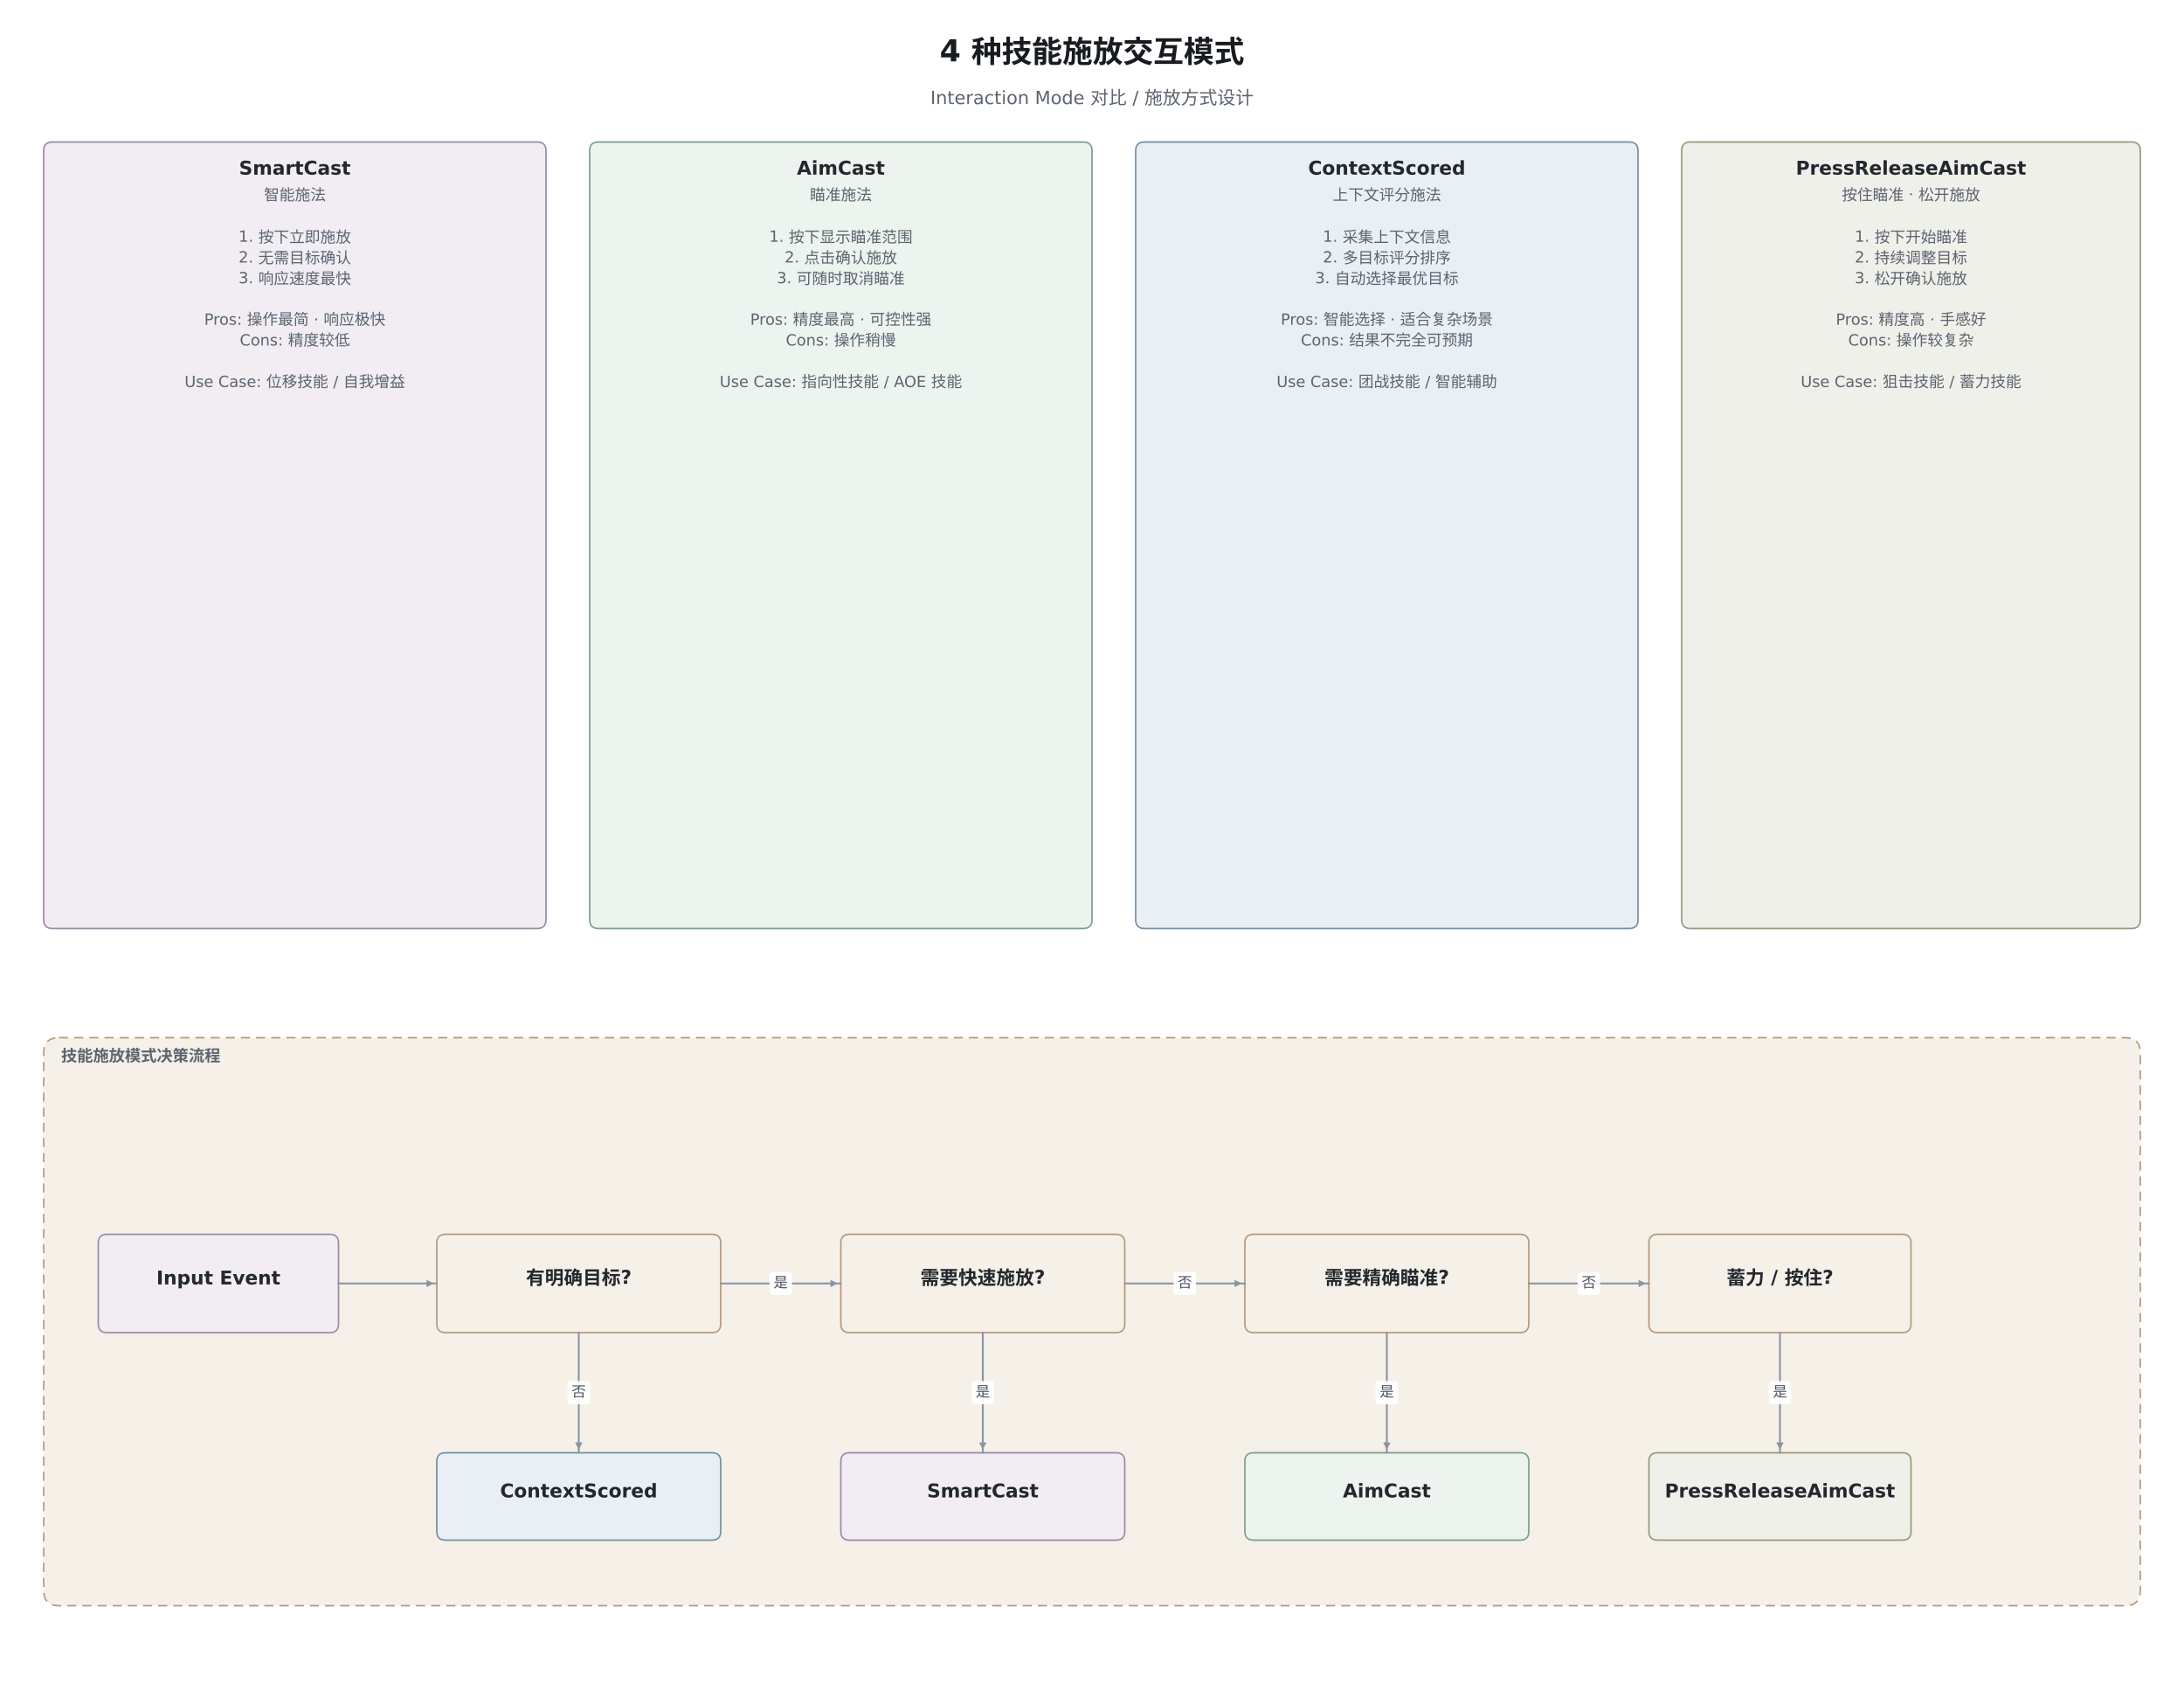
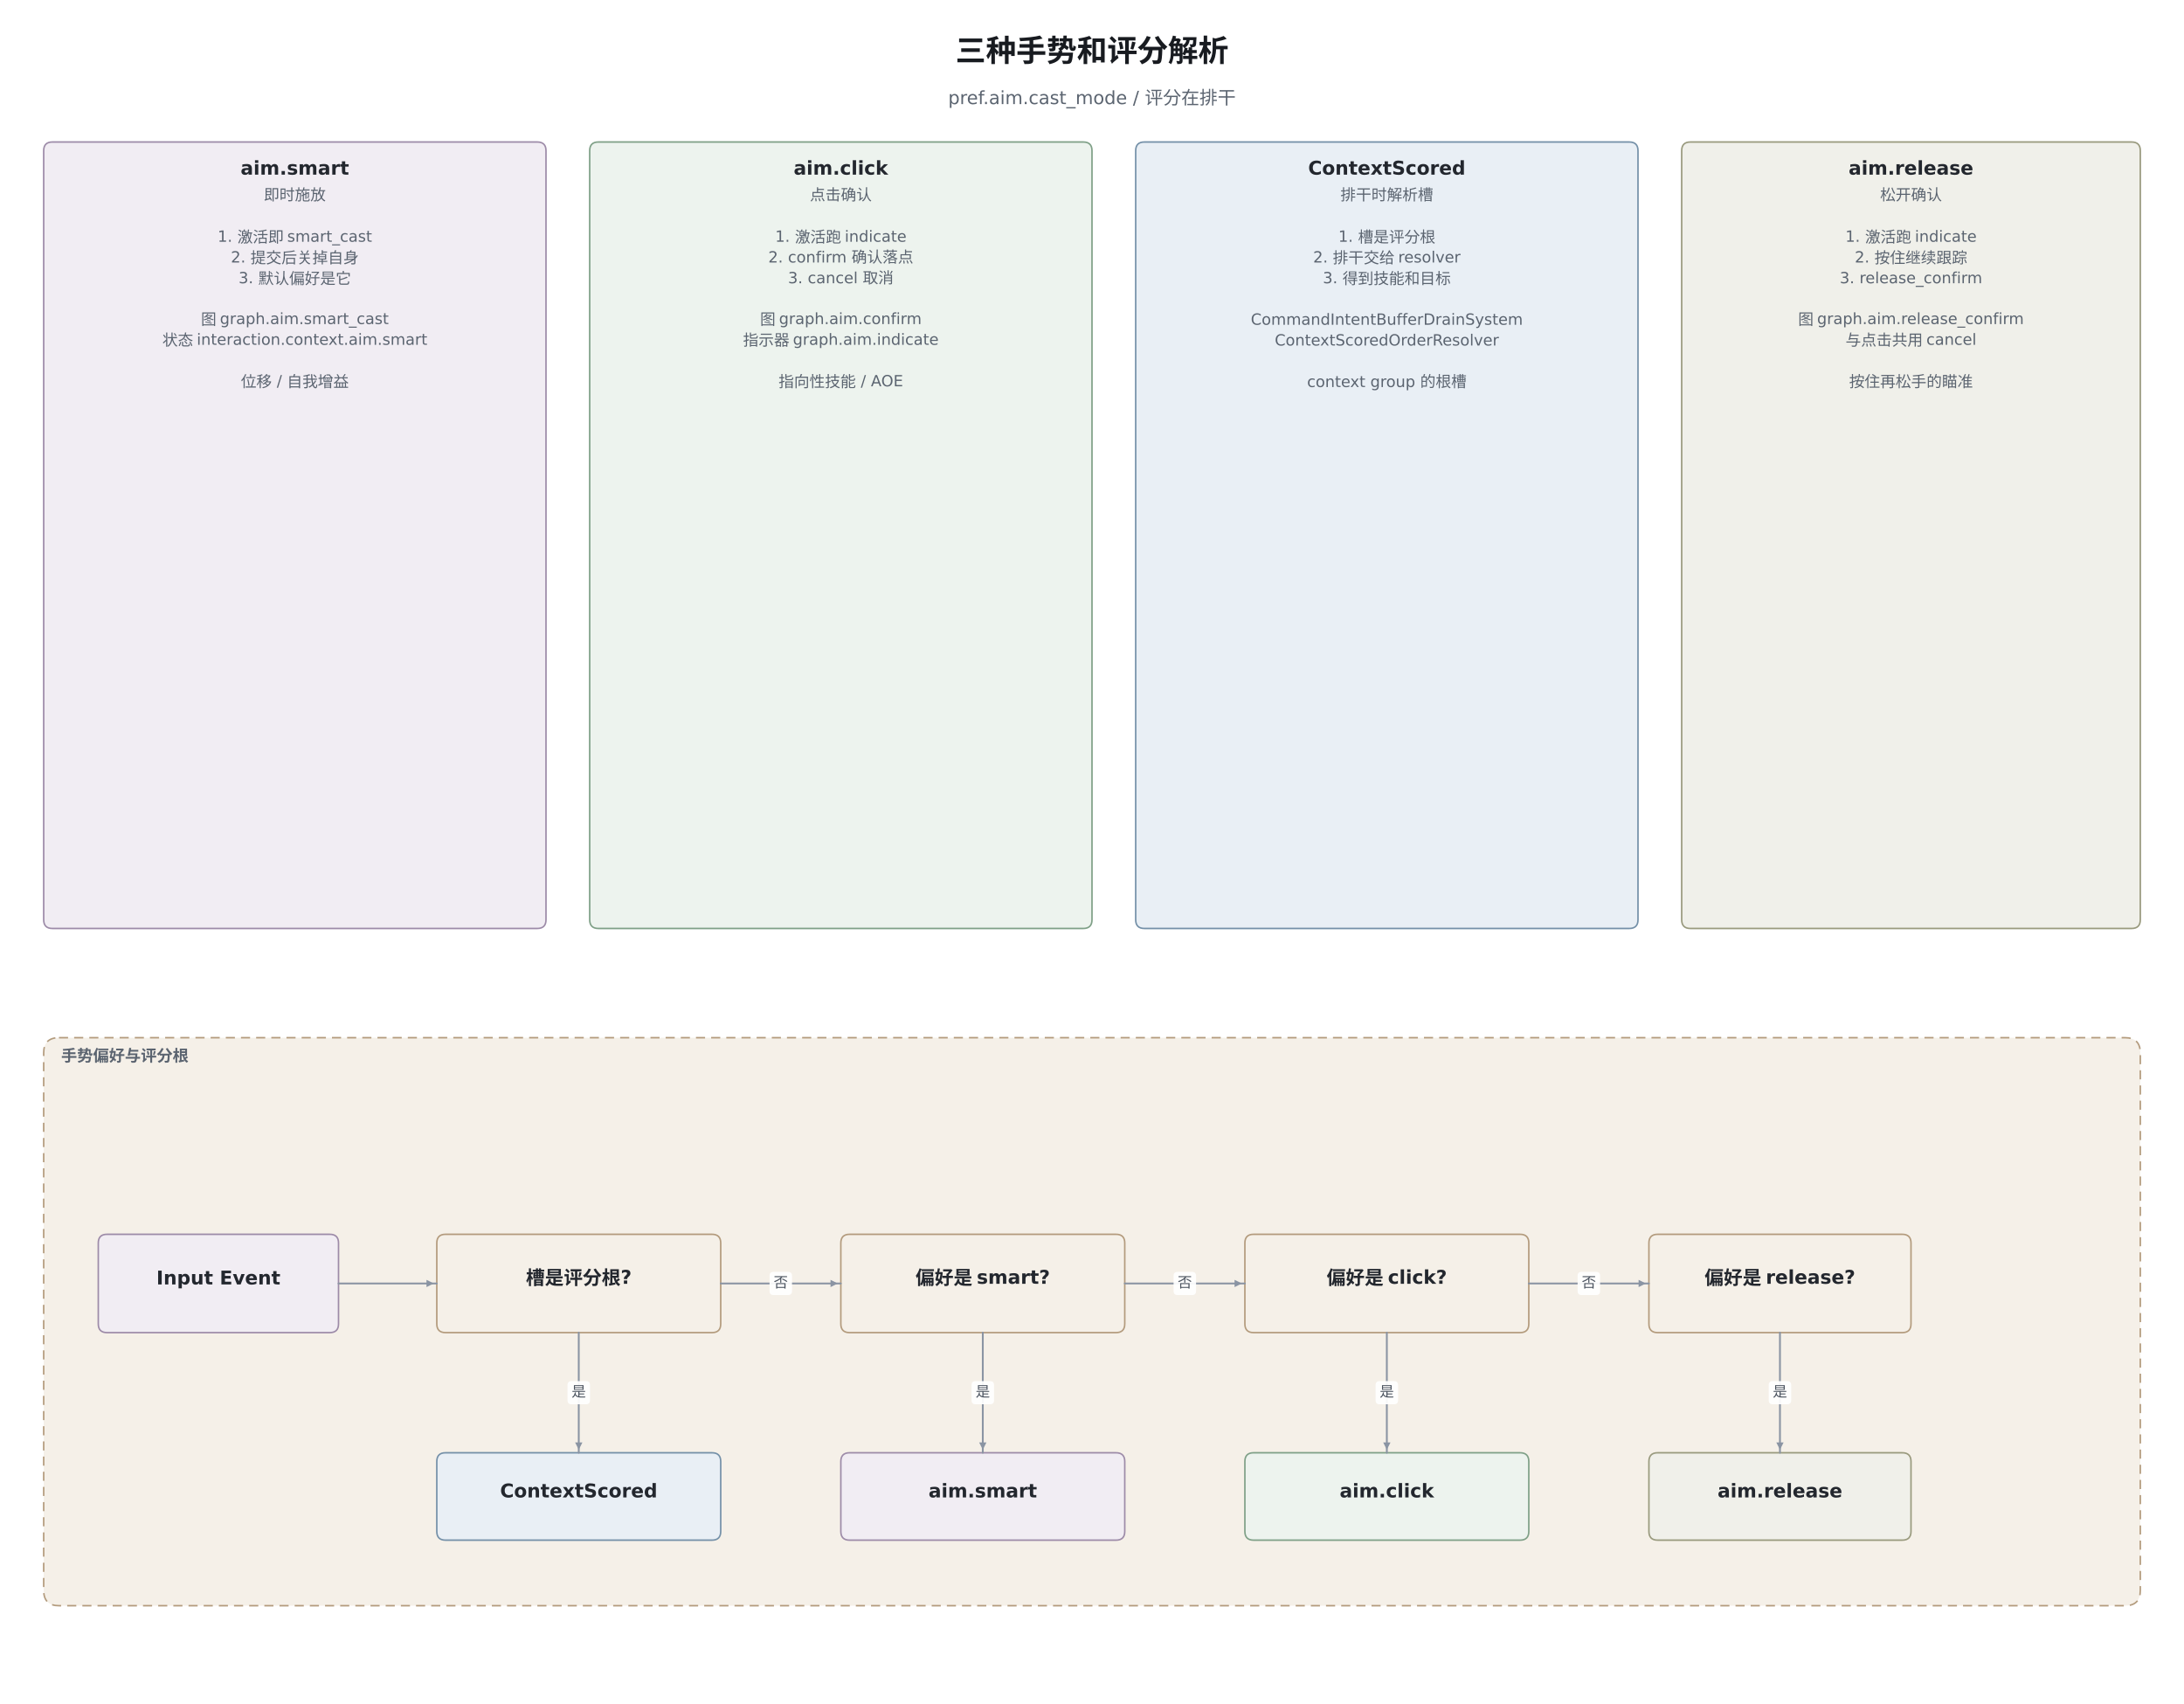
<svg xmlns="http://www.w3.org/2000/svg" width="1440pt" height="1123.2pt" viewBox="0 0 1440 1123.2" version="1.1">
  <defs>
    <style type="text/css">*{stroke-linejoin: round; stroke-linecap: butt}</style>
  </defs>
  <g id="figure_1">
    <g id="patch_1">
      <path d="M 0 1123.2 L 1440 1123.2 L 1440 0 L 0 0 z " style="fill: #ffffff" />
    </g>
    <g id="axes_1">
      <g id="patch_2">
        <path d="M 38.88 684 L 1401.12 684 Q 1411.2 684 1411.2 694.08 L 1411.2 1048.32 Q 1411.2 1058.4 1401.12 1058.4 L 38.88 1058.4 Q 28.8 1058.4 28.8 1048.32 L 28.8 694.08 Q 28.8 684 38.88 684 z " clip-path="url(#pda6ca82707)" style="fill: #f5f0e8; stroke-dasharray: 6,4; stroke-dashoffset: 0; stroke: #b39b7d; stroke-linejoin: miter" />
      </g>
      <g id="text_1">
-         <text style="font-weight: 700; font-size: 10.5px; font-family: 'Microsoft YaHei', 'DejaVu Sans'; text-anchor: start; fill: #5b6470" x="40.32" y="699.593" transform="rotate(-0 40.32 699.5934)">技能施放模式决策流程</text>
+         <text style="font-weight: 700; font-size: 10.5px; font-family: 'Microsoft YaHei', 'DejaVu Sans'; text-anchor: start; fill: #5b6470" x="40.32" y="699.593" transform="rotate(-0 40.32 699.5934)">手势偏好与评分根</text>
      </g>
      <g id="patch_3">
        <path d="M 34.56 93.6 L 354.24 93.6 Q 360 93.6 360 99.36 L 360 606.24 Q 360 612 354.24 612 L 34.56 612 Q 28.8 612 28.8 606.24 L 28.8 99.36 Q 28.8 93.6 34.56 93.6 z " clip-path="url(#pda6ca82707)" style="fill: #f1edf3; stroke: #9d8ba8; stroke-linejoin: miter" />
      </g>
      <g id="patch_4">
        <path d="M 394.56 93.6 L 714.24 93.6 Q 720 93.6 720 99.36 L 720 606.24 Q 720 612 714.24 612 L 394.56 612 Q 388.8 612 388.8 606.24 L 388.8 99.36 Q 388.8 93.6 394.56 93.6 z " clip-path="url(#pda6ca82707)" style="fill: #edf3ee; stroke: #7fa087; stroke-linejoin: miter" />
      </g>
      <g id="patch_5">
        <path d="M 754.56 93.6 L 1074.24 93.6 Q 1080 93.6 1080 99.36 L 1080 606.24 Q 1080 612 1074.24 612 L 754.56 612 Q 748.8 612 748.8 606.24 L 748.8 99.36 Q 748.8 93.6 754.56 93.6 z " clip-path="url(#pda6ca82707)" style="fill: #e9eff5; stroke: #7490a8; stroke-linejoin: miter" />
      </g>
      <g id="patch_6">
        <path d="M 1114.56 93.6 L 1405.44 93.6 Q 1411.2 93.6 1411.2 99.36 L 1411.2 606.24 Q 1411.2 612 1405.44 612 L 1114.56 612 Q 1108.8 612 1108.8 606.24 L 1108.8 99.36 Q 1108.8 93.6 1114.56 93.6 z " clip-path="url(#pda6ca82707)" style="fill: #f0f0ea; stroke: #999a7e; stroke-linejoin: miter" />
      </g>
      <g id="patch_7">
        <path d="M 70.56 813.6 L 217.44 813.6 Q 223.2 813.6 223.2 819.36 L 223.2 872.64 Q 223.2 878.4 217.44 878.4 L 70.56 878.4 Q 64.8 878.4 64.8 872.64 L 64.8 819.36 Q 64.8 813.6 70.56 813.6 z " clip-path="url(#pda6ca82707)" style="fill: #f1edf3; stroke: #9d8ba8; stroke-linejoin: miter" />
      </g>
      <g id="patch_8">
        <path d="M 293.76 813.6 L 469.44 813.6 Q 475.2 813.6 475.2 819.36 L 475.2 872.64 Q 475.2 878.4 469.44 878.4 L 293.76 878.4 Q 288 878.4 288 872.64 L 288 819.36 Q 288 813.6 293.76 813.6 z " clip-path="url(#pda6ca82707)" style="fill: #f5f0e8; stroke: #b39b7d; stroke-linejoin: miter" />
      </g>
      <g id="patch_9">
        <path d="M 560.16 813.6 L 735.84 813.6 Q 741.6 813.6 741.6 819.36 L 741.6 872.64 Q 741.6 878.4 735.84 878.4 L 560.16 878.4 Q 554.4 878.4 554.4 872.64 L 554.4 819.36 Q 554.4 813.6 560.16 813.6 z " clip-path="url(#pda6ca82707)" style="fill: #f5f0e8; stroke: #b39b7d; stroke-linejoin: miter" />
      </g>
      <g id="patch_10">
        <path d="M 826.56 813.6 L 1002.24 813.6 Q 1008 813.6 1008 819.36 L 1008 872.64 Q 1008 878.4 1002.24 878.4 L 826.56 878.4 Q 820.8 878.4 820.8 872.64 L 820.8 819.36 Q 820.8 813.6 826.56 813.6 z " clip-path="url(#pda6ca82707)" style="fill: #f5f0e8; stroke: #b39b7d; stroke-linejoin: miter" />
      </g>
      <g id="patch_11">
        <path d="M 1092.96 813.6 L 1254.24 813.6 Q 1260 813.6 1260 819.36 L 1260 872.64 Q 1260 878.4 1254.24 878.4 L 1092.96 878.4 Q 1087.2 878.4 1087.2 872.64 L 1087.2 819.36 Q 1087.2 813.6 1092.96 813.6 z " clip-path="url(#pda6ca82707)" style="fill: #f5f0e8; stroke: #b39b7d; stroke-linejoin: miter" />
      </g>
      <g id="patch_12">
        <path d="M 293.76 957.6 L 469.44 957.6 Q 475.2 957.6 475.2 963.36 L 475.2 1009.44 Q 475.2 1015.2 469.44 1015.2 L 293.76 1015.2 Q 288 1015.2 288 1009.44 L 288 963.36 Q 288 957.6 293.76 957.6 z " clip-path="url(#pda6ca82707)" style="fill: #e9eff5; stroke: #7490a8; stroke-linejoin: miter" />
      </g>
      <g id="patch_13">
        <path d="M 560.16 957.6 L 735.84 957.6 Q 741.6 957.6 741.6 963.36 L 741.6 1009.44 Q 741.6 1015.2 735.84 1015.2 L 560.16 1015.2 Q 554.4 1015.2 554.4 1009.44 L 554.4 963.36 Q 554.4 957.6 560.16 957.6 z " clip-path="url(#pda6ca82707)" style="fill: #f1edf3; stroke: #9d8ba8; stroke-linejoin: miter" />
      </g>
      <g id="patch_14">
        <path d="M 826.56 957.6 L 1002.24 957.6 Q 1008 957.6 1008 963.36 L 1008 1009.44 Q 1008 1015.2 1002.24 1015.2 L 826.56 1015.2 Q 820.8 1015.2 820.8 1009.44 L 820.8 963.36 Q 820.8 957.6 826.56 957.6 z " clip-path="url(#pda6ca82707)" style="fill: #edf3ee; stroke: #7fa087; stroke-linejoin: miter" />
      </g>
      <g id="patch_15">
        <path d="M 1092.96 957.6 L 1254.24 957.6 Q 1260 957.6 1260 963.36 L 1260 1009.44 Q 1260 1015.2 1254.24 1015.2 L 1092.96 1015.2 Q 1087.2 1015.2 1087.2 1009.44 L 1087.2 963.36 Q 1087.2 957.6 1092.96 957.6 z " clip-path="url(#pda6ca82707)" style="fill: #f0f0ea; stroke: #999a7e; stroke-linejoin: miter" />
      </g>
      <g id="text_2">
-         <text style="font-weight: 700; font-size: 12.5px; font-family: 'Microsoft YaHei', 'DejaVu Sans'; text-anchor: middle; fill: #23272e" x="194.4" y="115.112" transform="rotate(-0 194.4 115.1122)">SmartCast</text>
+         <text style="font-weight: 700; font-size: 12.5px; font-family: 'Microsoft YaHei', 'DejaVu Sans'; text-anchor: middle; fill: #23272e" x="194.4" y="115.112" transform="rotate(-0 194.4 115.1122)">aim.smart</text>
      </g>
      <g id="text_3">
-         <text style="font-size: 10.2px; font-family: 'Microsoft YaHei', 'DejaVu Sans'; text-anchor: middle; fill: #5b6470" x="194.4" y="131.994" transform="rotate(-0 194.4 131.9936)">智能施法</text>
+         <text style="font-size: 10.2px; font-family: 'Microsoft YaHei', 'DejaVu Sans'; text-anchor: middle; fill: #5b6470" x="194.4" y="131.994" transform="rotate(-0 194.4 131.9936)">即时施放</text>
      </g>
      <g id="text_4">
-         <text style="font-size: 10.2px; font-family: 'Microsoft YaHei', 'DejaVu Sans'; text-anchor: middle; fill: #5b6470" x="194.4" y="159.354" transform="rotate(-0 194.4 159.3536)">1. 按下立即施放</text>
+         <text style="font-size: 10.2px; font-family: 'Microsoft YaHei', 'DejaVu Sans'; text-anchor: middle; fill: #5b6470" x="194.4" y="159.354" transform="rotate(-0 194.4 159.3536)">1. 激活即 smart_cast</text>
      </g>
      <g id="text_5">
-         <text style="font-size: 10.2px; font-family: 'Microsoft YaHei', 'DejaVu Sans'; text-anchor: middle; fill: #5b6470" x="194.4" y="173.034" transform="rotate(-0 194.4 173.0336)">2. 无需目标确认</text>
+         <text style="font-size: 10.2px; font-family: 'Microsoft YaHei', 'DejaVu Sans'; text-anchor: middle; fill: #5b6470" x="194.4" y="173.034" transform="rotate(-0 194.4 173.0336)">2. 提交后关掉自身</text>
      </g>
      <g id="text_6">
-         <text style="font-size: 10.2px; font-family: 'Microsoft YaHei', 'DejaVu Sans'; text-anchor: middle; fill: #5b6470" x="194.4" y="186.714" transform="rotate(-0 194.4 186.7136)">3. 响应速度最快</text>
+         <text style="font-size: 10.2px; font-family: 'Microsoft YaHei', 'DejaVu Sans'; text-anchor: middle; fill: #5b6470" x="194.4" y="186.714" transform="rotate(-0 194.4 186.7136)">3. 默认偏好是它</text>
      </g>
      <g id="text_7">
-         <text style="font-size: 10.2px; font-family: 'Microsoft YaHei', 'DejaVu Sans'; text-anchor: middle; fill: #5b6470" x="194.4" y="214.074" transform="rotate(-0 194.4 214.0736)">Pros: 操作最简 · 响应极快</text>
+         <text style="font-size: 10.2px; font-family: 'Microsoft YaHei', 'DejaVu Sans'; text-anchor: middle; fill: #5b6470" x="194.4" y="214.074" transform="rotate(-0 194.4 214.0736)">图 graph.aim.smart_cast</text>
      </g>
      <g id="text_8">
-         <text style="font-size: 10.2px; font-family: 'Microsoft YaHei', 'DejaVu Sans'; text-anchor: middle; fill: #5b6470" x="194.4" y="227.754" transform="rotate(-0 194.4 227.7536)">Cons: 精度较低</text>
+         <text style="font-size: 10.2px; font-family: 'Microsoft YaHei', 'DejaVu Sans'; text-anchor: middle; fill: #5b6470" x="194.4" y="227.754" transform="rotate(-0 194.4 227.7536)">状态 interaction.context.aim.smart</text>
      </g>
      <g id="text_9">
-         <text style="font-size: 10.2px; font-family: 'Microsoft YaHei', 'DejaVu Sans'; text-anchor: middle; fill: #5b6470" x="194.4" y="255.114" transform="rotate(-0 194.4 255.1136)">Use Case: 位移技能 / 自我增益</text>
+         <text style="font-size: 10.2px; font-family: 'Microsoft YaHei', 'DejaVu Sans'; text-anchor: middle; fill: #5b6470" x="194.4" y="255.114" transform="rotate(-0 194.4 255.1136)">位移 / 自我增益</text>
      </g>
      <g id="text_10">
-         <text style="font-weight: 700; font-size: 12.5px; font-family: 'Microsoft YaHei', 'DejaVu Sans'; text-anchor: middle; fill: #23272e" x="554.4" y="115.112" transform="rotate(-0 554.4 115.1122)">AimCast</text>
+         <text style="font-weight: 700; font-size: 12.5px; font-family: 'Microsoft YaHei', 'DejaVu Sans'; text-anchor: middle; fill: #23272e" x="554.4" y="115.112" transform="rotate(-0 554.4 115.1122)">aim.click</text>
      </g>
      <g id="text_11">
-         <text style="font-size: 10.2px; font-family: 'Microsoft YaHei', 'DejaVu Sans'; text-anchor: middle; fill: #5b6470" x="554.4" y="131.994" transform="rotate(-0 554.4 131.9936)">瞄准施法</text>
+         <text style="font-size: 10.2px; font-family: 'Microsoft YaHei', 'DejaVu Sans'; text-anchor: middle; fill: #5b6470" x="554.4" y="131.994" transform="rotate(-0 554.4 131.9936)">点击确认</text>
      </g>
      <g id="text_12">
-         <text style="font-size: 10.2px; font-family: 'Microsoft YaHei', 'DejaVu Sans'; text-anchor: middle; fill: #5b6470" x="554.4" y="159.354" transform="rotate(-0 554.4 159.3536)">1. 按下显示瞄准范围</text>
+         <text style="font-size: 10.2px; font-family: 'Microsoft YaHei', 'DejaVu Sans'; text-anchor: middle; fill: #5b6470" x="554.4" y="159.354" transform="rotate(-0 554.4 159.3536)">1. 激活跑 indicate</text>
      </g>
      <g id="text_13">
-         <text style="font-size: 10.2px; font-family: 'Microsoft YaHei', 'DejaVu Sans'; text-anchor: middle; fill: #5b6470" x="554.4" y="173.034" transform="rotate(-0 554.4 173.0336)">2. 点击确认施放</text>
+         <text style="font-size: 10.2px; font-family: 'Microsoft YaHei', 'DejaVu Sans'; text-anchor: middle; fill: #5b6470" x="554.4" y="173.034" transform="rotate(-0 554.4 173.0336)">2. confirm 确认落点</text>
      </g>
      <g id="text_14">
-         <text style="font-size: 10.2px; font-family: 'Microsoft YaHei', 'DejaVu Sans'; text-anchor: middle; fill: #5b6470" x="554.4" y="186.714" transform="rotate(-0 554.4 186.7136)">3. 可随时取消瞄准</text>
+         <text style="font-size: 10.2px; font-family: 'Microsoft YaHei', 'DejaVu Sans'; text-anchor: middle; fill: #5b6470" x="554.4" y="186.714" transform="rotate(-0 554.4 186.7136)">3. cancel 取消</text>
      </g>
      <g id="text_15">
-         <text style="font-size: 10.2px; font-family: 'Microsoft YaHei', 'DejaVu Sans'; text-anchor: middle; fill: #5b6470" x="554.4" y="214.074" transform="rotate(-0 554.4 214.0736)">Pros: 精度最高 · 可控性强</text>
+         <text style="font-size: 10.2px; font-family: 'Microsoft YaHei', 'DejaVu Sans'; text-anchor: middle; fill: #5b6470" x="554.4" y="214.074" transform="rotate(-0 554.4 214.0736)">图 graph.aim.confirm</text>
      </g>
      <g id="text_16">
-         <text style="font-size: 10.2px; font-family: 'Microsoft YaHei', 'DejaVu Sans'; text-anchor: middle; fill: #5b6470" x="554.4" y="227.754" transform="rotate(-0 554.4 227.7536)">Cons: 操作稍慢</text>
+         <text style="font-size: 10.2px; font-family: 'Microsoft YaHei', 'DejaVu Sans'; text-anchor: middle; fill: #5b6470" x="554.4" y="227.754" transform="rotate(-0 554.4 227.7536)">指示器 graph.aim.indicate</text>
      </g>
      <g id="text_17">
-         <text style="font-size: 10.2px; font-family: 'Microsoft YaHei', 'DejaVu Sans'; text-anchor: middle; fill: #5b6470" x="554.4" y="255.114" transform="rotate(-0 554.4 255.1136)">Use Case: 指向性技能 / AOE 技能</text>
+         <text style="font-size: 10.2px; font-family: 'Microsoft YaHei', 'DejaVu Sans'; text-anchor: middle; fill: #5b6470" x="554.4" y="255.114" transform="rotate(-0 554.4 255.1136)">指向性技能 / AOE</text>
      </g>
      <g id="text_18">
        <text style="font-weight: 700; font-size: 12.5px; font-family: 'Microsoft YaHei', 'DejaVu Sans'; text-anchor: middle; fill: #23272e" x="914.4" y="115.112" transform="rotate(-0 914.4 115.1122)">ContextScored</text>
      </g>
      <g id="text_19">
-         <text style="font-size: 10.2px; font-family: 'Microsoft YaHei', 'DejaVu Sans'; text-anchor: middle; fill: #5b6470" x="914.4" y="131.994" transform="rotate(-0 914.4 131.9936)">上下文评分施法</text>
+         <text style="font-size: 10.2px; font-family: 'Microsoft YaHei', 'DejaVu Sans'; text-anchor: middle; fill: #5b6470" x="914.4" y="131.994" transform="rotate(-0 914.4 131.9936)">排干时解析槽</text>
      </g>
      <g id="text_20">
-         <text style="font-size: 10.2px; font-family: 'Microsoft YaHei', 'DejaVu Sans'; text-anchor: middle; fill: #5b6470" x="914.4" y="159.354" transform="rotate(-0 914.4 159.3536)">1. 采集上下文信息</text>
+         <text style="font-size: 10.2px; font-family: 'Microsoft YaHei', 'DejaVu Sans'; text-anchor: middle; fill: #5b6470" x="914.4" y="159.354" transform="rotate(-0 914.4 159.3536)">1. 槽是评分根</text>
      </g>
      <g id="text_21">
-         <text style="font-size: 10.2px; font-family: 'Microsoft YaHei', 'DejaVu Sans'; text-anchor: middle; fill: #5b6470" x="914.4" y="173.034" transform="rotate(-0 914.4 173.0336)">2. 多目标评分排序</text>
+         <text style="font-size: 10.2px; font-family: 'Microsoft YaHei', 'DejaVu Sans'; text-anchor: middle; fill: #5b6470" x="914.4" y="173.034" transform="rotate(-0 914.4 173.0336)">2. 排干交给 resolver</text>
      </g>
      <g id="text_22">
-         <text style="font-size: 10.2px; font-family: 'Microsoft YaHei', 'DejaVu Sans'; text-anchor: middle; fill: #5b6470" x="914.4" y="186.714" transform="rotate(-0 914.4 186.7136)">3. 自动选择最优目标</text>
+         <text style="font-size: 10.2px; font-family: 'Microsoft YaHei', 'DejaVu Sans'; text-anchor: middle; fill: #5b6470" x="914.4" y="186.714" transform="rotate(-0 914.4 186.7136)">3. 得到技能和目标</text>
      </g>
      <g id="text_23">
-         <text style="font-size: 10.2px; font-family: 'Microsoft YaHei', 'DejaVu Sans'; text-anchor: middle; fill: #5b6470" x="914.4" y="214.074" transform="rotate(-0 914.4 214.0736)">Pros: 智能选择 · 适合复杂场景</text>
+         <text style="font-size: 10.2px; font-family: 'Microsoft YaHei', 'DejaVu Sans'; text-anchor: middle; fill: #5b6470" x="914.4" y="214.074" transform="rotate(-0 914.4 214.0736)">CommandIntentBufferDrainSystem</text>
      </g>
      <g id="text_24">
-         <text style="font-size: 10.2px; font-family: 'Microsoft YaHei', 'DejaVu Sans'; text-anchor: middle; fill: #5b6470" x="914.4" y="227.754" transform="rotate(-0 914.4 227.7536)">Cons: 结果不完全可预期</text>
+         <text style="font-size: 10.2px; font-family: 'Microsoft YaHei', 'DejaVu Sans'; text-anchor: middle; fill: #5b6470" x="914.4" y="227.754" transform="rotate(-0 914.4 227.7536)">ContextScoredOrderResolver</text>
      </g>
      <g id="text_25">
-         <text style="font-size: 10.2px; font-family: 'Microsoft YaHei', 'DejaVu Sans'; text-anchor: middle; fill: #5b6470" x="914.4" y="255.114" transform="rotate(-0 914.4 255.1136)">Use Case: 团战技能 / 智能辅助</text>
+         <text style="font-size: 10.2px; font-family: 'Microsoft YaHei', 'DejaVu Sans'; text-anchor: middle; fill: #5b6470" x="914.4" y="255.114" transform="rotate(-0 914.4 255.1136)">context group 的根槽</text>
      </g>
      <g id="text_26">
-         <text style="font-weight: 700; font-size: 12.5px; font-family: 'Microsoft YaHei', 'DejaVu Sans'; text-anchor: middle; fill: #23272e" x="1260" y="115.112" transform="rotate(-0 1260 115.1122)">PressReleaseAimCast</text>
+         <text style="font-weight: 700; font-size: 12.5px; font-family: 'Microsoft YaHei', 'DejaVu Sans'; text-anchor: middle; fill: #23272e" x="1260" y="115.112" transform="rotate(-0 1260 115.1122)">aim.release</text>
      </g>
      <g id="text_27">
-         <text style="font-size: 10.2px; font-family: 'Microsoft YaHei', 'DejaVu Sans'; text-anchor: middle; fill: #5b6470" x="1260" y="131.994" transform="rotate(-0 1260 131.9936)">按住瞄准 · 松开施放</text>
+         <text style="font-size: 10.2px; font-family: 'Microsoft YaHei', 'DejaVu Sans'; text-anchor: middle; fill: #5b6470" x="1260" y="131.994" transform="rotate(-0 1260 131.9936)">松开确认</text>
      </g>
      <g id="text_28">
-         <text style="font-size: 10.2px; font-family: 'Microsoft YaHei', 'DejaVu Sans'; text-anchor: middle; fill: #5b6470" x="1260" y="159.354" transform="rotate(-0 1260 159.3536)">1. 按下开始瞄准</text>
+         <text style="font-size: 10.2px; font-family: 'Microsoft YaHei', 'DejaVu Sans'; text-anchor: middle; fill: #5b6470" x="1260" y="159.354" transform="rotate(-0 1260 159.3536)">1. 激活跑 indicate</text>
      </g>
      <g id="text_29">
-         <text style="font-size: 10.2px; font-family: 'Microsoft YaHei', 'DejaVu Sans'; text-anchor: middle; fill: #5b6470" x="1260" y="173.034" transform="rotate(-0 1260 173.0336)">2. 持续调整目标</text>
+         <text style="font-size: 10.2px; font-family: 'Microsoft YaHei', 'DejaVu Sans'; text-anchor: middle; fill: #5b6470" x="1260" y="173.034" transform="rotate(-0 1260 173.0336)">2. 按住继续跟踪</text>
      </g>
      <g id="text_30">
-         <text style="font-size: 10.2px; font-family: 'Microsoft YaHei', 'DejaVu Sans'; text-anchor: middle; fill: #5b6470" x="1260" y="186.714" transform="rotate(-0 1260 186.7136)">3. 松开确认施放</text>
+         <text style="font-size: 10.2px; font-family: 'Microsoft YaHei', 'DejaVu Sans'; text-anchor: middle; fill: #5b6470" x="1260" y="186.714" transform="rotate(-0 1260 186.7136)">3. release_confirm</text>
      </g>
      <g id="text_31">
-         <text style="font-size: 10.2px; font-family: 'Microsoft YaHei', 'DejaVu Sans'; text-anchor: middle; fill: #5b6470" x="1260" y="214.074" transform="rotate(-0 1260 214.0736)">Pros: 精度高 · 手感好</text>
+         <text style="font-size: 10.2px; font-family: 'Microsoft YaHei', 'DejaVu Sans'; text-anchor: middle; fill: #5b6470" x="1260" y="214.074" transform="rotate(-0 1260 214.0736)">图 graph.aim.release_confirm</text>
      </g>
      <g id="text_32">
-         <text style="font-size: 10.2px; font-family: 'Microsoft YaHei', 'DejaVu Sans'; text-anchor: middle; fill: #5b6470" x="1260" y="227.754" transform="rotate(-0 1260 227.7536)">Cons: 操作较复杂</text>
+         <text style="font-size: 10.2px; font-family: 'Microsoft YaHei', 'DejaVu Sans'; text-anchor: middle; fill: #5b6470" x="1260" y="227.754" transform="rotate(-0 1260 227.7536)">与点击共用 cancel</text>
      </g>
      <g id="text_33">
-         <text style="font-size: 10.2px; font-family: 'Microsoft YaHei', 'DejaVu Sans'; text-anchor: middle; fill: #5b6470" x="1260" y="255.114" transform="rotate(-0 1260 255.1136)">Use Case: 狙击技能 / 蓄力技能</text>
+         <text style="font-size: 10.2px; font-family: 'Microsoft YaHei', 'DejaVu Sans'; text-anchor: middle; fill: #5b6470" x="1260" y="255.114" transform="rotate(-0 1260 255.1136)">按住再松手的瞄准</text>
      </g>
      <g id="text_34">
        <text style="font-weight: 700; font-size: 12.5px; font-family: 'Microsoft YaHei', 'DejaVu Sans'; text-anchor: middle; fill: #23272e" x="144" y="846.632" transform="rotate(-0 144 846.6322)">Input Event</text>
      </g>
      <g id="text_35">
-         <text style="font-weight: 700; font-size: 12.5px; font-family: 'Microsoft YaHei', 'DejaVu Sans'; text-anchor: middle; fill: #23272e" x="381.6" y="846.632" transform="rotate(-0 381.6 846.6322)">有明确目标?</text>
+         <text style="font-weight: 700; font-size: 12.5px; font-family: 'Microsoft YaHei', 'DejaVu Sans'; text-anchor: middle; fill: #23272e" x="381.6" y="846.632" transform="rotate(-0 381.6 846.6322)">槽是评分根?</text>
      </g>
      <g id="text_36">
-         <text style="font-weight: 700; font-size: 12.5px; font-family: 'Microsoft YaHei', 'DejaVu Sans'; text-anchor: middle; fill: #23272e" x="648" y="846.632" transform="rotate(-0 648 846.6322)">需要快速施放?</text>
+         <text style="font-weight: 700; font-size: 12.5px; font-family: 'Microsoft YaHei', 'DejaVu Sans'; text-anchor: middle; fill: #23272e" x="648" y="846.632" transform="rotate(-0 648 846.6322)">偏好是 smart?</text>
      </g>
      <g id="text_37">
-         <text style="font-weight: 700; font-size: 12.5px; font-family: 'Microsoft YaHei', 'DejaVu Sans'; text-anchor: middle; fill: #23272e" x="914.4" y="846.632" transform="rotate(-0 914.4 846.6322)">需要精确瞄准?</text>
+         <text style="font-weight: 700; font-size: 12.5px; font-family: 'Microsoft YaHei', 'DejaVu Sans'; text-anchor: middle; fill: #23272e" x="914.4" y="846.632" transform="rotate(-0 914.4 846.6322)">偏好是 click?</text>
      </g>
      <g id="text_38">
-         <text style="font-weight: 700; font-size: 12.5px; font-family: 'Microsoft YaHei', 'DejaVu Sans'; text-anchor: middle; fill: #23272e" x="1173.6" y="846.632" transform="rotate(-0 1173.6 846.6322)">蓄力 / 按住?</text>
+         <text style="font-weight: 700; font-size: 12.5px; font-family: 'Microsoft YaHei', 'DejaVu Sans'; text-anchor: middle; fill: #23272e" x="1173.6" y="846.632" transform="rotate(-0 1173.6 846.6322)">偏好是 release?</text>
      </g>
      <g id="text_39">
        <text style="font-weight: 700; font-size: 12.5px; font-family: 'Microsoft YaHei', 'DejaVu Sans'; text-anchor: middle; fill: #23272e" x="381.6" y="987.032" transform="rotate(-0 381.6 987.0322)">ContextScored</text>
      </g>
      <g id="text_40">
-         <text style="font-weight: 700; font-size: 12.5px; font-family: 'Microsoft YaHei', 'DejaVu Sans'; text-anchor: middle; fill: #23272e" x="648" y="987.032" transform="rotate(-0 648 987.0322)">SmartCast</text>
+         <text style="font-weight: 700; font-size: 12.5px; font-family: 'Microsoft YaHei', 'DejaVu Sans'; text-anchor: middle; fill: #23272e" x="648" y="987.032" transform="rotate(-0 648 987.0322)">aim.smart</text>
      </g>
      <g id="text_41">
-         <text style="font-weight: 700; font-size: 12.5px; font-family: 'Microsoft YaHei', 'DejaVu Sans'; text-anchor: middle; fill: #23272e" x="914.4" y="987.032" transform="rotate(-0 914.4 987.0322)">AimCast</text>
+         <text style="font-weight: 700; font-size: 12.5px; font-family: 'Microsoft YaHei', 'DejaVu Sans'; text-anchor: middle; fill: #23272e" x="914.4" y="987.032" transform="rotate(-0 914.4 987.0322)">aim.click</text>
      </g>
      <g id="text_42">
-         <text style="font-weight: 700; font-size: 12.5px; font-family: 'Microsoft YaHei', 'DejaVu Sans'; text-anchor: middle; fill: #23272e" x="1173.6" y="987.032" transform="rotate(-0 1173.6 987.0322)">PressReleaseAimCast</text>
+         <text style="font-weight: 700; font-size: 12.5px; font-family: 'Microsoft YaHei', 'DejaVu Sans'; text-anchor: middle; fill: #23272e" x="1173.6" y="987.032" transform="rotate(-0 1173.6 987.0322)">aim.release</text>
      </g>
      <g id="line2d_1">
        <path d="M 223.2 846 L 288 846 " clip-path="url(#pda6ca82707)" style="fill: none; stroke: #8a94a3; stroke-width: 1.2; stroke-linecap: round" />
      </g>
      <g id="line2d_2">
        <path d="M 475.2 846 L 554.4 846 " clip-path="url(#pda6ca82707)" style="fill: none; stroke: #8a94a3; stroke-width: 1.2; stroke-linecap: round" />
      </g>
      <g id="line2d_3">
        <path d="M 741.6 846 L 820.8 846 " clip-path="url(#pda6ca82707)" style="fill: none; stroke: #8a94a3; stroke-width: 1.2; stroke-linecap: round" />
      </g>
      <g id="line2d_4">
        <path d="M 1008 846 L 1087.2 846 " clip-path="url(#pda6ca82707)" style="fill: none; stroke: #8a94a3; stroke-width: 1.2; stroke-linecap: round" />
      </g>
      <g id="line2d_5">
        <path d="M 381.6 878.4 L 381.6 957.6 " clip-path="url(#pda6ca82707)" style="fill: none; stroke: #8a94a3; stroke-width: 1.2; stroke-linecap: round" />
      </g>
      <g id="line2d_6">
        <path d="M 648 878.4 L 648 957.6 " clip-path="url(#pda6ca82707)" style="fill: none; stroke: #8a94a3; stroke-width: 1.2; stroke-linecap: round" />
      </g>
      <g id="line2d_7">
        <path d="M 914.4 878.4 L 914.4 957.6 " clip-path="url(#pda6ca82707)" style="fill: none; stroke: #8a94a3; stroke-width: 1.2; stroke-linecap: round" />
      </g>
      <g id="line2d_8">
        <path d="M 1173.6 878.4 L 1173.6 957.6 " clip-path="url(#pda6ca82707)" style="fill: none; stroke: #8a94a3; stroke-width: 1.2; stroke-linecap: round" />
      </g>
      <g id="patch_16">
        <path d="M 225.197 846 Q 255.6 846 286.003 846 " clip-path="url(#pda6ca82707)" style="fill: none" />
        <path d="M 281.203 843.6 L 286.003 846 L 281.203 848.4 z " clip-path="url(#pda6ca82707)" style="fill: #8a94a3" />
      </g>
      <g id="patch_17">
        <path d="M 477.196 846 Q 514.797 846 552.397 846 " clip-path="url(#pda6ca82707)" style="fill: none" />
        <path d="M 547.597 843.6 L 552.397 846 L 547.597 848.4 z " clip-path="url(#pda6ca82707)" style="fill: #8a94a3" />
      </g>
      <g id="patch_18">
        <path d="M 743.596 846 Q 781.197 846 818.797 846 " clip-path="url(#pda6ca82707)" style="fill: none" />
        <path d="M 813.997 843.6 L 818.797 846 L 813.997 848.4 z " clip-path="url(#pda6ca82707)" style="fill: #8a94a3" />
      </g>
      <g id="patch_19">
        <path d="M 1009.996 846 Q 1047.597 846 1085.197 846 " clip-path="url(#pda6ca82707)" style="fill: none" />
        <path d="M 1080.397 843.6 L 1085.197 846 L 1080.397 848.4 z " clip-path="url(#pda6ca82707)" style="fill: #8a94a3" />
      </g>
      <g id="patch_20">
        <path d="M 381.6 880.396 Q 381.6 917.997 381.6 955.597 " clip-path="url(#pda6ca82707)" style="fill: none" />
        <path d="M 384 950.797 L 381.6 955.597 L 379.2 950.797 z " clip-path="url(#pda6ca82707)" style="fill: #8a94a3" />
      </g>
      <g id="patch_21">
        <path d="M 648 880.396 Q 648 917.997 648 955.597 " clip-path="url(#pda6ca82707)" style="fill: none" />
        <path d="M 650.4 950.797 L 648 955.597 L 645.6 950.797 z " clip-path="url(#pda6ca82707)" style="fill: #8a94a3" />
      </g>
      <g id="patch_22">
        <path d="M 914.4 880.396 Q 914.4 917.997 914.4 955.597 " clip-path="url(#pda6ca82707)" style="fill: none" />
        <path d="M 916.8 950.797 L 914.4 955.597 L 912 950.797 z " clip-path="url(#pda6ca82707)" style="fill: #8a94a3" />
      </g>
      <g id="patch_23">
        <path d="M 1173.6 880.396 Q 1173.6 917.997 1173.6 955.597 " clip-path="url(#pda6ca82707)" style="fill: none" />
        <path d="M 1176 950.797 L 1173.6 955.597 L 1171.2 950.797 z " clip-path="url(#pda6ca82707)" style="fill: #8a94a3" />
      </g>
      <g id="text_43">
-         <text style="font-weight: 700; font-size: 20px; font-family: 'Microsoft YaHei', 'DejaVu Sans'; text-anchor: middle; fill: #181b20" x="720" y="40.468" transform="rotate(-0 720 40.4675)">4 种技能施放交互模式</text>
+         <text style="font-weight: 700; font-size: 20px; font-family: 'Microsoft YaHei', 'DejaVu Sans'; text-anchor: middle; fill: #181b20" x="720" y="40.468" transform="rotate(-0 720 40.4675)">三种手势和评分解析</text>
      </g>
      <g id="text_44">
-         <text style="font-size: 12px; font-family: 'Microsoft YaHei', 'DejaVu Sans'; text-anchor: middle; fill: #5b6470" x="720" y="68.632" transform="rotate(-0 720 68.6325)">Interaction Mode 对比 / 施放方式设计</text>
+         <text style="font-size: 12px; font-family: 'Microsoft YaHei', 'DejaVu Sans'; text-anchor: middle; fill: #5b6470" x="720" y="68.632" transform="rotate(-0 720 68.6325)">pref.aim.cast_mode / 评分在排干</text>
      </g>
      <g id="text_45">
        <g id="patch_24">
          <path d="M 510.05 853.638 L 519.55 853.638 Q 522.21 853.638 522.21 850.978 L 522.21 841.022 Q 522.21 838.362 519.55 838.362 L 510.05 838.362 Q 507.39 838.362 507.39 841.022 L 507.39 850.978 Q 507.39 853.638 510.05 853.638 z " style="fill: #ffffff; opacity: 0.92" />
        </g>
-         <text style="font-size: 9.5px; font-family: 'Microsoft YaHei', 'DejaVu Sans'; text-anchor: middle; fill: #4a525e" x="514.8" y="848.616" transform="rotate(-0 514.8 848.6162)">是</text>
+         <text style="font-size: 9.5px; font-family: 'Microsoft YaHei', 'DejaVu Sans'; text-anchor: middle; fill: #4a525e" x="514.8" y="848.616" transform="rotate(-0 514.8 848.6162)">否</text>
      </g>
      <g id="text_46">
        <g id="patch_25">
          <path d="M 776.45 853.638 L 785.95 853.638 Q 788.61 853.638 788.61 850.978 L 788.61 841.022 Q 788.61 838.362 785.95 838.362 L 776.45 838.362 Q 773.79 838.362 773.79 841.022 L 773.79 850.978 Q 773.79 853.638 776.45 853.638 z " style="fill: #ffffff; opacity: 0.92" />
        </g>
        <text style="font-size: 9.5px; font-family: 'Microsoft YaHei', 'DejaVu Sans'; text-anchor: middle; fill: #4a525e" x="781.2" y="848.616" transform="rotate(-0 781.2 848.6162)">否</text>
      </g>
      <g id="text_47">
        <g id="patch_26">
          <path d="M 1042.85 853.638 L 1052.35 853.638 Q 1055.01 853.638 1055.01 850.978 L 1055.01 841.022 Q 1055.01 838.362 1052.35 838.362 L 1042.85 838.362 Q 1040.19 838.362 1040.19 841.022 L 1040.19 850.978 Q 1040.19 853.638 1042.85 853.638 z " style="fill: #ffffff; opacity: 0.92" />
        </g>
        <text style="font-size: 9.5px; font-family: 'Microsoft YaHei', 'DejaVu Sans'; text-anchor: middle; fill: #4a525e" x="1047.6" y="848.616" transform="rotate(-0 1047.6 848.6162)">否</text>
      </g>
      <g id="text_48">
        <g id="patch_27">
          <path d="M 376.85 925.638 L 386.35 925.638 Q 389.01 925.638 389.01 922.978 L 389.01 913.022 Q 389.01 910.362 386.35 910.362 L 376.85 910.362 Q 374.19 910.362 374.19 913.022 L 374.19 922.978 Q 374.19 925.638 376.85 925.638 z " style="fill: #ffffff; opacity: 0.92" />
        </g>
-         <text style="font-size: 9.5px; font-family: 'Microsoft YaHei', 'DejaVu Sans'; text-anchor: middle; fill: #4a525e" x="381.6" y="920.616" transform="rotate(-0 381.6 920.6162)">否</text>
+         <text style="font-size: 9.5px; font-family: 'Microsoft YaHei', 'DejaVu Sans'; text-anchor: middle; fill: #4a525e" x="381.6" y="920.616" transform="rotate(-0 381.6 920.6162)">是</text>
      </g>
      <g id="text_49">
        <g id="patch_28">
          <path d="M 643.25 925.638 L 652.75 925.638 Q 655.41 925.638 655.41 922.978 L 655.41 913.022 Q 655.41 910.362 652.75 910.362 L 643.25 910.362 Q 640.59 910.362 640.59 913.022 L 640.59 922.978 Q 640.59 925.638 643.25 925.638 z " style="fill: #ffffff; opacity: 0.92" />
        </g>
        <text style="font-size: 9.5px; font-family: 'Microsoft YaHei', 'DejaVu Sans'; text-anchor: middle; fill: #4a525e" x="648" y="920.616" transform="rotate(-0 648 920.6162)">是</text>
      </g>
      <g id="text_50">
        <g id="patch_29">
          <path d="M 909.65 925.638 L 919.15 925.638 Q 921.81 925.638 921.81 922.978 L 921.81 913.022 Q 921.81 910.362 919.15 910.362 L 909.65 910.362 Q 906.99 910.362 906.99 913.022 L 906.99 922.978 Q 906.99 925.638 909.65 925.638 z " style="fill: #ffffff; opacity: 0.92" />
        </g>
        <text style="font-size: 9.5px; font-family: 'Microsoft YaHei', 'DejaVu Sans'; text-anchor: middle; fill: #4a525e" x="914.4" y="920.616" transform="rotate(-0 914.4 920.6162)">是</text>
      </g>
      <g id="text_51">
        <g id="patch_30">
          <path d="M 1168.85 925.638 L 1178.35 925.638 Q 1181.01 925.638 1181.01 922.978 L 1181.01 913.022 Q 1181.01 910.362 1178.35 910.362 L 1168.85 910.362 Q 1166.19 910.362 1166.19 913.022 L 1166.19 922.978 Q 1166.19 925.638 1168.85 925.638 z " style="fill: #ffffff; opacity: 0.92" />
        </g>
        <text style="font-size: 9.5px; font-family: 'Microsoft YaHei', 'DejaVu Sans'; text-anchor: middle; fill: #4a525e" x="1173.6" y="920.616" transform="rotate(-0 1173.6 920.6162)">是</text>
      </g>
    </g>
  </g>
  <defs>
    <clipPath id="pda6ca82707">
      <rect x="0" y="0" width="1440" height="1123.2" />
    </clipPath>
  </defs>
</svg>
